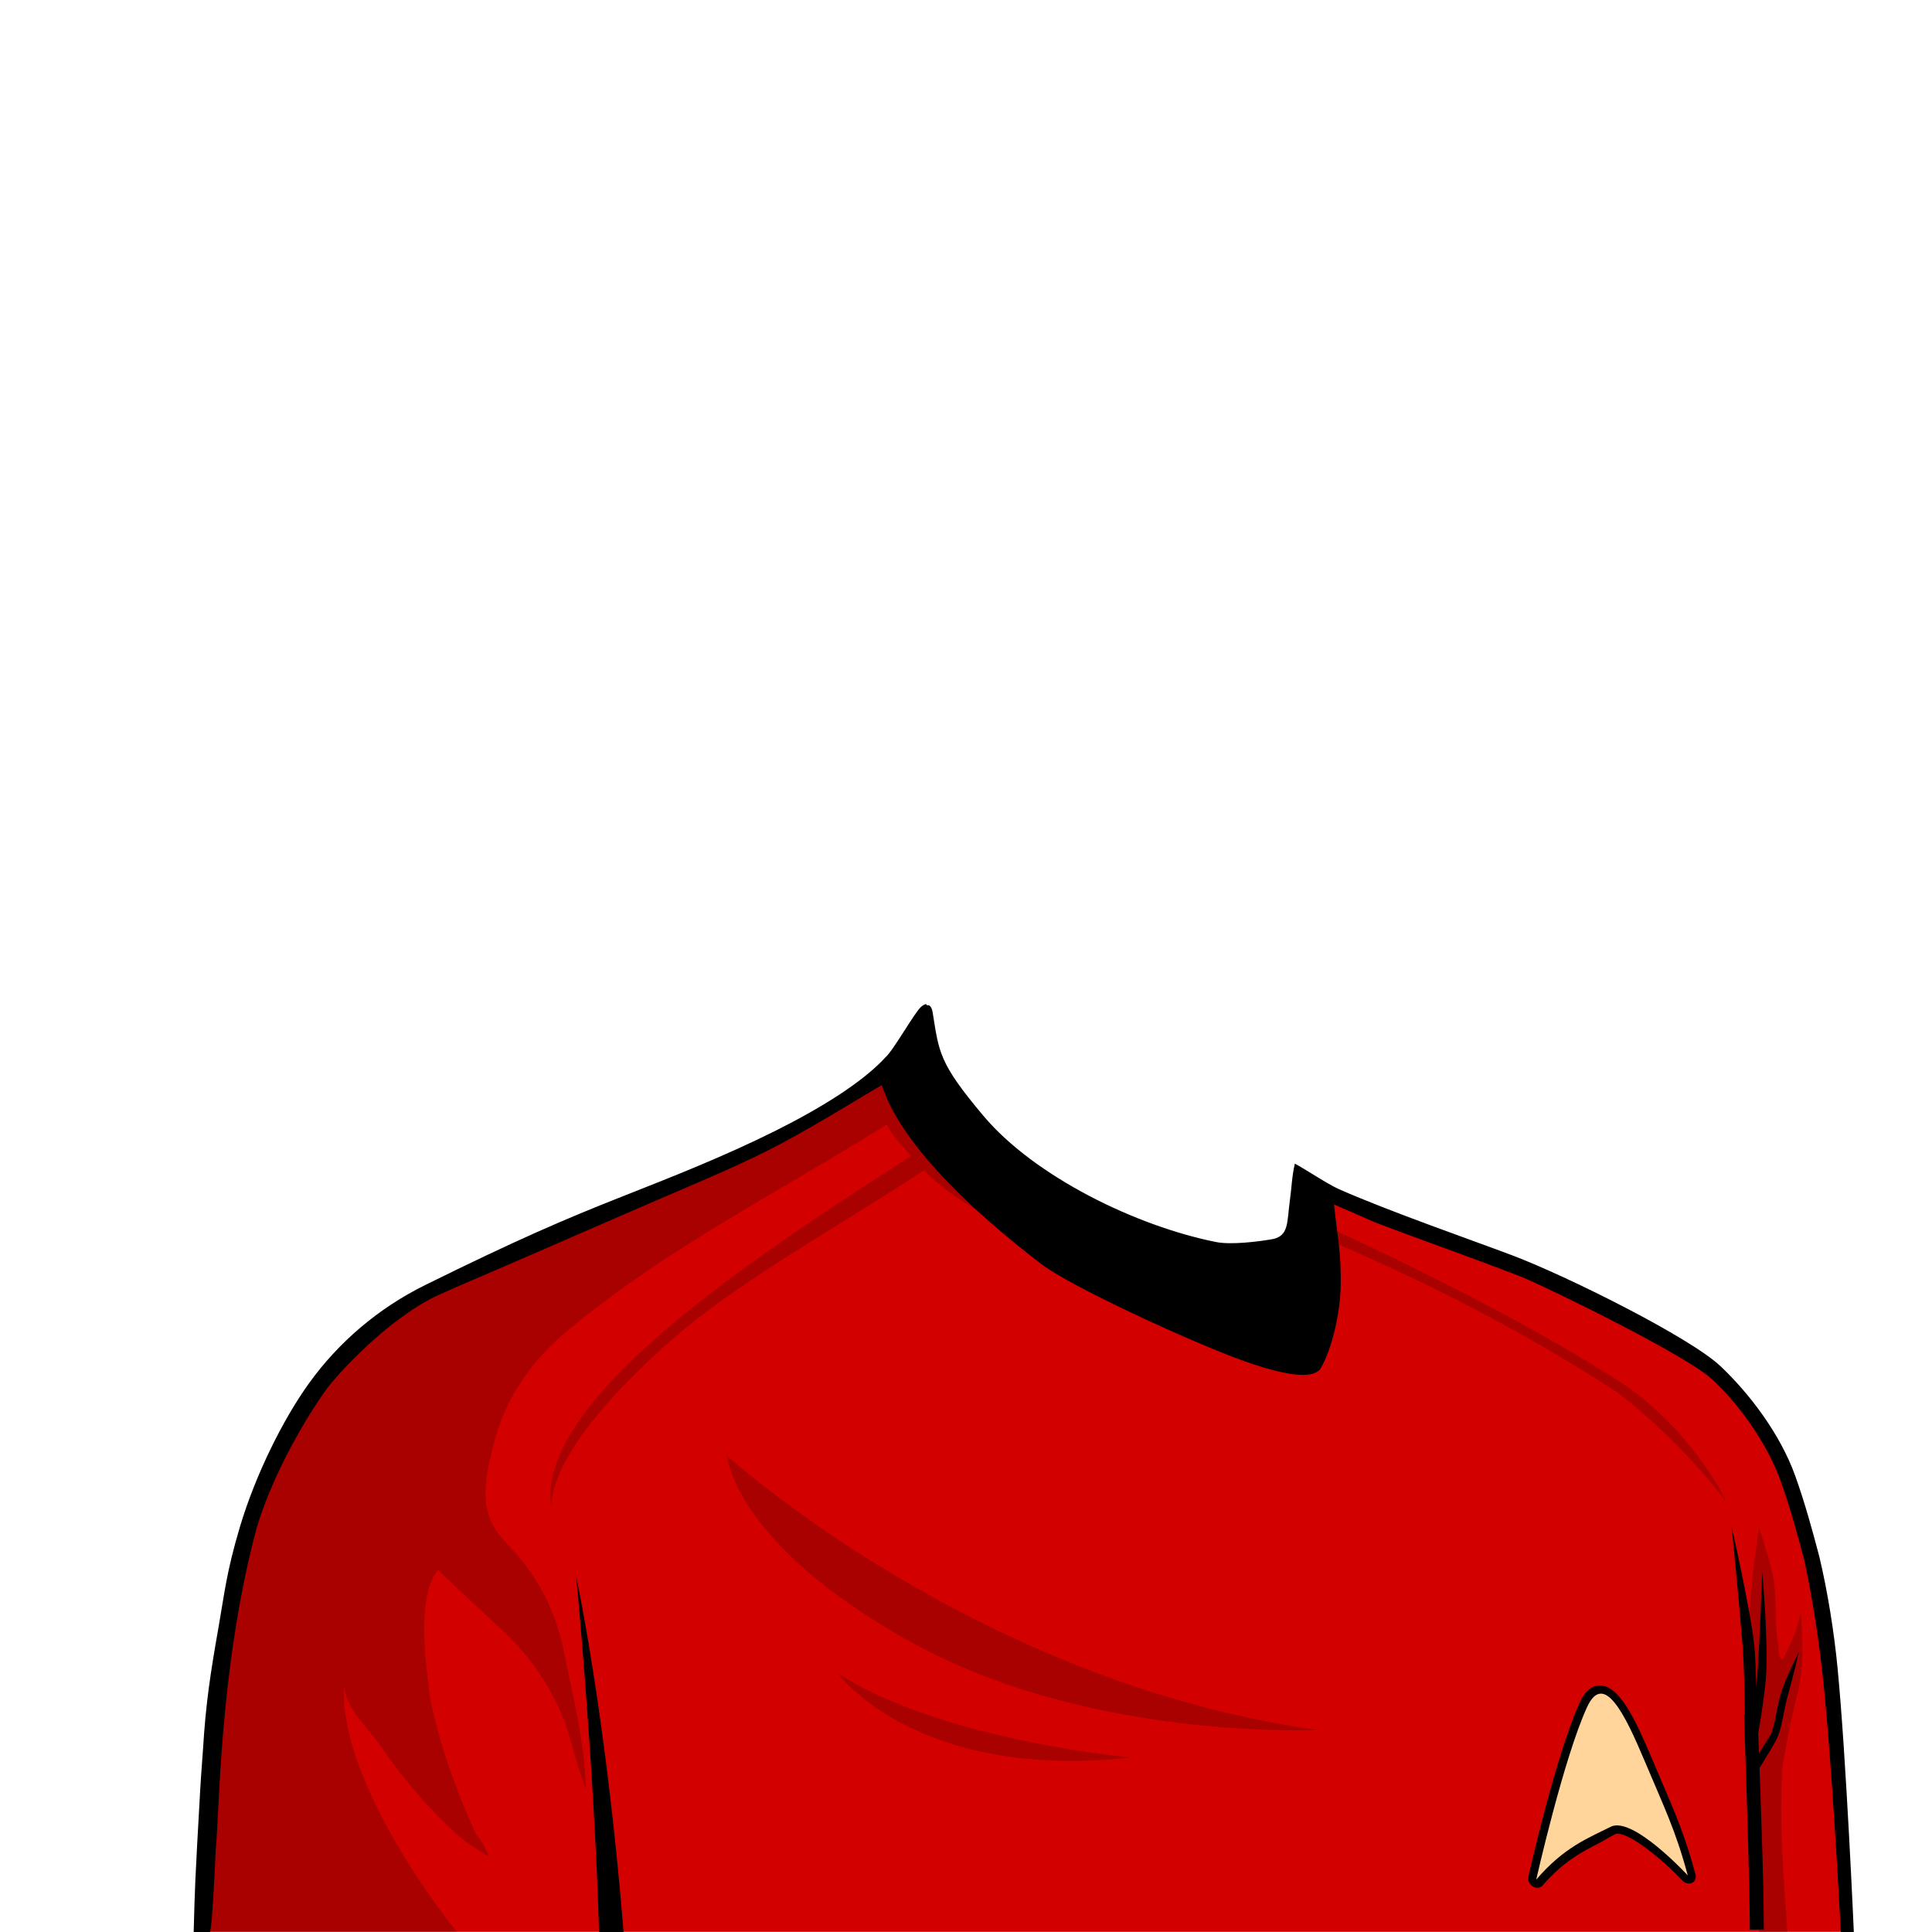
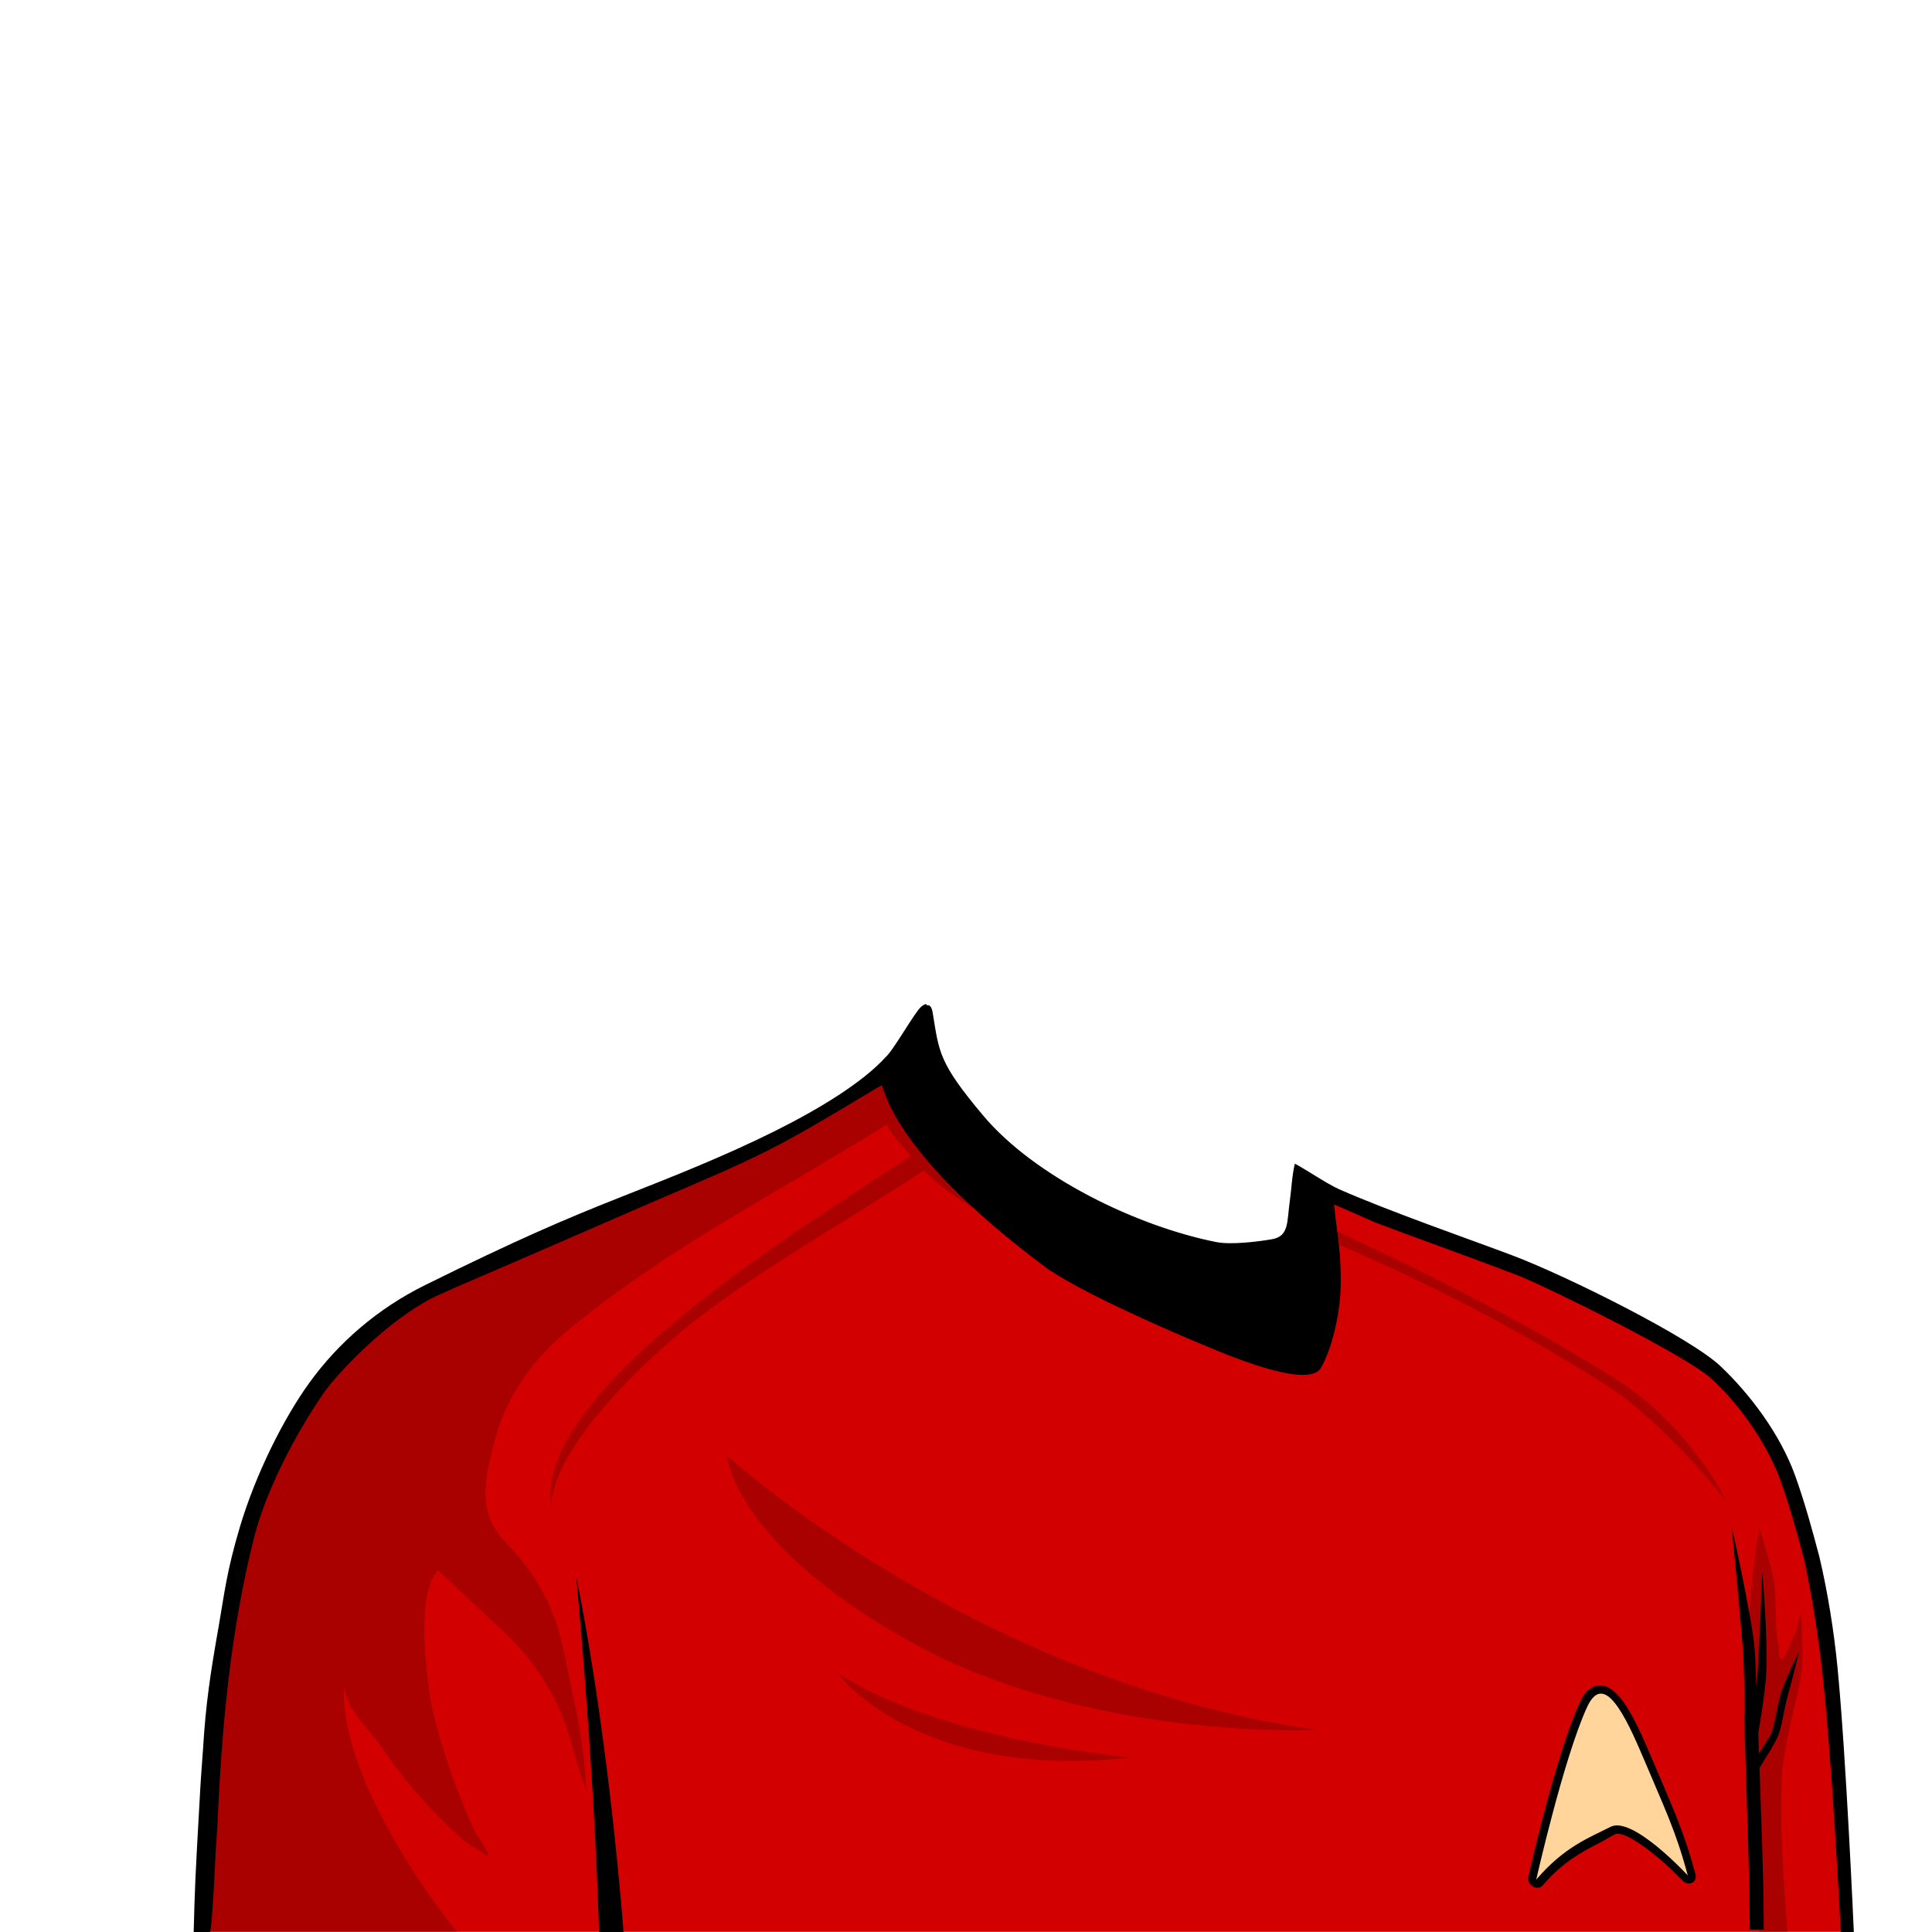
<svg xmlns="http://www.w3.org/2000/svg" version="1.1" id="svg18722" width="400" height="400" viewBox="0 0 400 400" xml:space="preserve">
  <defs id="defs18726" />
  <g id="layer13" style="display:none">
    <path id="path5647" style="display:inline;fill:#cd976d;fill-opacity:1;fill-rule:nonzero;stroke:none;stroke-width:1.333" d="m 195.424,150.299 c -0.271,23.833 5.587,54.754 -11.912,72.867 -9.177,8.15 -21.82,14.673 -36.191,21.16 -0.007,0.003 -0.015,0.007 -0.021,0.012 -1.883,0.896 -3.796,1.705 -5.756,2.354 -6.483,2.144 -12.891,4.328 -19.529,6.244 -6.753,1.949 -12.887,5.264 -19.559,7.328 -3.944,1.219 -7.078,2.146 -4.984,7.148 1.279,3.055 4.464,5.552 6.793,7.875 9.235,9.207 17.493,18.894 27.512,26.852 8.684,6.899 16.681,14.628 24.738,22.332 1.729,1.654 63.509,50.397 111.982,50.164 15.264,-0.073 24.851,-10.722 35.787,-29.511 11.735,-20.162 16.945,-34.992 25.135,-55.063 1.729,-5.391 5.378,-11.523 6.1,-17.412 0.357,-2.911 -13.554,-6.089 -18.082,-7.538 -2.825,-0.904 -7.84,-2.623 -19.319,-6.512 -2.816,-0.954 -5.182,-2.299 -7.67,-2.878 -6.796,-3.074 -14.482,-5.737 -23.073,-7.664 l 8.717,-46.155 z" />
    <path id="path19890" style="display:inline;fill:#000000;fill-opacity:1;fill-rule:nonzero;stroke:none;stroke-width:1.333" d="m 192.584,147.395 c -0.015,5.849 1.057,26.067 1.277,31.15 0.292,6.738 0.153,12.213 0.273,19.389 0.085,5.045 -1.088,7.045 -2.803,11.939 -1.744,4.98 -5.181,8.364 -8.986,12.033 -3.967,3.826 -16.47,11.617 -30.381,18.145 -20.618,9.675 -45.021,17.891 -54.539,22.094 0.401,0.984 1.519,1.521 2.58,1.551 1.399,0.037 53.859,-20.805 58.035,-22.693 21.655,-11.486 38.896,-21.767 38.84,-43.967 -0.016,-6.206 -0.222,-14.23 -0.172,-19.035 0.059,-5.616 -0.076,-21.643 -0.291,-27.199 0,0 -3.834,-3.408 -3.834,-3.406 z m 79.414,51.854 c 0,0 -6.263,41.043 -6.395,41.941 -0.563,3.812 -0.245,12.943 4.359,14.459 0.388,0.127 -0.653,-3.26 -1.186,-5.598 4.294,1.16 22.027,7.019 28.342,9.903 8.453,3.86 38.323,13.053 38.323,13.053 l 0.176,-2.266 c 0,0 -23.733,-7.732 -36.582,-12.881 -10.449,-4.187 -28.919,-10.821 -30.791,-11.389 0.005,-10.39 9.087,-44.119 9.381,-44.504 0.008,-0.011 0.122,-0.164 0.133,-0.16 -0.001,-10e-4 -5.76,-2.559 -5.76,-2.559 z" />
    <path id="path8865" style="display:inline;opacity:0.2;fill:#000000;fill-opacity:1;fill-rule:nonzero;stroke:none;stroke-width:1.333" d="m 208.308,290.01 c 3.365,0.276 6.675,0.475 10.012,1.055 3.884,0.675 8.028,1.581 12.061,2.015 3.541,0.381 18.592,0.032 19.103,4.255 0.303,2.501 -3.013,3.16 -4.549,4.157 -3.596,2.336 -4.428,1.349 -8.717,-0.339 -6.4,-2.519 -13.825,-3.223 -20.575,-5.145 -12.219,-3.48 -24.897,-5.396 -36.853,-9.632 -0.765,-0.271 -4.756,-1.313 -2.385,-2.056 0.859,-0.269 2.231,0.329 3.076,0.54 1.883,0.469 3.754,1.176 5.688,1.484 8.491,1.353 15.372,2.879 23.14,3.667 z m 63.328,9.192 c -3.651,-4.785 3.327,-6.672 6.851,-7.343 2.848,-0.543 5.641,-0.08 8.547,-0.54 3.603,-0.571 7.133,-1.518 10.616,-2.589 1.535,-0.471 3.016,-1.084 4.51,-1.682 3.522,-1.407 6.402,-2.243 9.434,-4.654 0.66,-0.525 1.271,-1.136 2.066,-0.707 0.818,0.441 1.004,1.839 0.77,2.584 -0.658,2.11 -3.665,3.518 -5.45,4.454 -2.894,1.516 -6.356,2.274 -9.433,3.533 -4.627,1.894 -9.364,3.332 -13.618,5.973 -3.932,2.44 -10.357,6.131 -14.294,0.97 z M 195.426,150.49 c 0.193,16.92 0.207,32.75 -0.176,49.127 -0.124,4.669 0.113,10.359 -5.459,17.027 -12.578,14.331 -30.266,22.641 -48.248,30.047 -9.645,3.973 -28.876,10.413 -39.088,13.572 -3.944,1.219 -7.078,2.146 -4.984,7.148 1.279,3.055 4.464,5.552 6.793,7.875 3.77,3.759 7.38,7.583 11.012,11.352 16.78,-2.249 71.154,-28.072 81.201,-28.139 8.56,-0.057 16.284,7.041 23.461,11.033 1.507,0.837 15.568,9.024 16.307,5.066 0.293,-1.579 -4.003,-5.162 -4.896,-6.111 -3.933,-4.175 -8.28,-8.159 -11.734,-12.746 -2.711,-3.601 -4.668,-8.113 -3.879,-12.551 0.693,-3.899 3.438,-7.19 6.709,-9.422 8.351,-5.697 18.133,-6.576 27.859,-4.957 2.648,0.44 17.835,4.4 19.408,1.131 0.91,-9.619 3.749,-18.867 6.16,-28.182 l -51.34,-32.842 z" />
  </g>
  <g id="g18730" style="display:inline">
    <path d="m 42.72,399.967 c 0.667,-16.01 -3.531,-31.882 7.934,-76.805 0.892,-3.495 2.721,-9.248 3.774,-12.533 4.099,-13.757 15.11,-27.004 25.763,-37.521 3.544,-4.175 7.708,-5.995 12.495,-8.404 5.777,-2.907 12.502,-4.141 17.986,-6.909 4.347,-2.193 12.104,-3.409 16.459,-5.943 5.441,-3.167 22.886,-10.943 25.735,-12.326 4.119,-2 28.437,-18.113 33.439,-15.014 17.083,16.332 15.757,26.096 39.993,37.505 3.295,1.921 21.795,7.439 25.002,8.455 3.415,1.084 9.172,3.595 12.271,5.591 4.212,2.713 2.643,1.775 10.726,0.419 2.724,-4.907 1.007,-10.956 0.901,-16.276 -0.116,-5.815 -1.999,-9.893 -1.24,-11.763 0.721,-2.218 11.644,3.316 21.067,7.364 6.389,1.875 12.185,4.699 14.273,5.284 0,0 4.369,-1.3 9.447,1.43 4.595,2.471 8.707,4.555 16.483,9.038 7.776,4.483 18.563,8.605 25.536,17.993 5.639,7.591 9.142,16.925 11.641,26.104 0.688,2.524 4.672,25.777 5.199,28.421 5.439,38.898 4.377,50.108 4.406,55.892 z" style="fill:#d30000;fill-opacity:1;fill-rule:nonzero;stroke:none;stroke-width:1.333" id="path19818" />
-     <path id="path2-6" style="color:#000000;display:inline;fill:#000000;-inkscape-stroke:none" d="m 191.705,207.898 c -0.247,-0.01 -0.771,0.348 -1.01,0.559 -1.367,1.205 -5.703,8.975 -7.346,10.428 -4.801,5.255 -13.668,10.674 -22.84,15.25 -10.486,5.232 -21.105,9.419 -31.827,13.646 -11.621,4.585 -21.583,8.85 -40.694,18.296 -9.749,4.819 -17.932,11.884 -23.973,20.26 -5.345,7.41 -11.066,18.846 -14.328,29.742 -2.828,9.445 -3.262,14.135 -4.402,20.584 -1.763,9.97 -2.679,16.112 -3.242,25.326 -0.111,1.809 -0.413,5.391 -0.58,8.361 C 40.317,390.688 40.366,390.272 40.1,400 H 43.438 c 0.509,-0.241 1.219,-16.92 1.219,-16.92 0.831,-8.593 0.742,-36.338 7.998,-64.943 2.269,-8.943 8.077,-20.711 14.518,-29.949 2.516,-3.61 13.023,-14.991 23.143,-19.859 l 3.895,-1.746 c 17.171,-7.353 27.169,-11.795 40.512,-17.551 11.444,-4.937 19.36,-8.187 27.04,-12.287 8.307,-4.434 17.177,-10.027 20.69,-12.015 0.721,-0.419 0.905,12.393 33.637,37.365 6.932,4.781 25.316,13.157 32.82,16.264 3.689,1.527 21.84,9.515 24.551,4.867 2.391,-4.099 3.931,-11.366 4.09,-16.258 0.24,-7.44 -0.716,-11.228 -1.354,-17.594 0,0 5.166,2.22 8.625,3.76 9.416,3.579 19.076,6.929 30.064,11.174 6.672,2.771 33.97,16.229 39.342,21.057 5.329,4.788 11.512,13.054 14.475,21.357 1.908,5.348 3.394,10.759 4.859,16.314 1.531,7.141 2.684,14.35 3.547,21.598 C 379.269,362.94 381.117,400 381.117,400 h 2.697 c 0,0 -1.571,-36.184 -3.377,-54.775 -0.71,-7.312 -2.044,-15.743 -3.781,-23.006 -1.471,-5.576 -2.981,-11.078 -4.941,-16.572 -3.168,-8.879 -9.639,-17.256 -15.521,-22.809 -6.305,-5.952 -31.674,-18.607 -43.05,-22.915 -8.301,-3.144 -25.288,-9.029 -35.867,-13.691 -2.442,-1.074 -7.138,-4.246 -9.192,-5.312 -0.634,2.734 -0.664,5.015 -1.029,7.605 -0.624,4.431 -0.126,7.425 -3.707,8.045 -3.021,0.524 -8.525,1.183 -11.533,0.586 -16.547,-3.284 -37.608,-13.545 -48.213,-26.139 -9.295,-11.037 -9.166,-13.148 -10.506,-21.402 -0.091,-0.56 -0.3,-1.326 -0.842,-1.494 -0.136,-0.042 -0.414,0.068 -0.414,-0.07 0,-0.104 -0.052,-0.149 -0.135,-0.152 z" />
+     <path id="path2-6" style="color:#000000;display:inline;fill:#000000;-inkscape-stroke:none" d="m 191.705,207.898 c -0.247,-0.01 -0.771,0.348 -1.01,0.559 -1.367,1.205 -5.703,8.975 -7.346,10.428 -4.801,5.255 -13.668,10.674 -22.84,15.25 -10.486,5.232 -21.105,9.419 -31.827,13.646 -11.621,4.585 -21.583,8.85 -40.694,18.296 -9.749,4.819 -17.932,11.884 -23.973,20.26 -5.345,7.41 -11.066,18.846 -14.328,29.742 -2.828,9.445 -3.262,14.135 -4.402,20.584 -1.763,9.97 -2.679,16.112 -3.242,25.326 -0.111,1.809 -0.413,5.391 -0.58,8.361 C 40.317,390.688 40.366,390.272 40.1,400 H 43.438 c 0.509,-0.241 1.219,-16.92 1.219,-16.92 0.831,-8.593 0.742,-36.338 7.998,-64.943 2.269,-8.943 8.077,-20.711 14.518,-29.949 2.516,-3.61 13.023,-14.991 23.143,-19.859 l 3.895,-1.746 c 17.171,-7.353 27.169,-11.795 40.512,-17.551 11.444,-4.937 19.36,-8.187 27.04,-12.287 8.307,-4.434 17.177,-10.027 20.69,-12.015 0.721,-0.419 0.703,12.66 33.637,37.365 6.736,5.053 25.316,13.157 32.82,16.264 3.689,1.527 21.84,9.515 24.551,4.867 2.391,-4.099 3.931,-11.366 4.09,-16.258 0.24,-7.44 -0.716,-11.228 -1.354,-17.594 0,0 5.166,2.22 8.625,3.76 9.416,3.579 19.076,6.929 30.064,11.174 6.672,2.771 33.97,16.229 39.342,21.057 5.329,4.788 11.512,13.054 14.475,21.357 1.908,5.348 3.394,10.759 4.859,16.314 1.531,7.141 2.684,14.35 3.547,21.598 C 379.269,362.94 381.117,400 381.117,400 h 2.697 c 0,0 -1.571,-36.184 -3.377,-54.775 -0.71,-7.312 -2.044,-15.743 -3.781,-23.006 -1.471,-5.576 -2.981,-11.078 -4.941,-16.572 -3.168,-8.879 -9.639,-17.256 -15.521,-22.809 -6.305,-5.952 -31.674,-18.607 -43.05,-22.915 -8.301,-3.144 -25.288,-9.029 -35.867,-13.691 -2.442,-1.074 -7.138,-4.246 -9.192,-5.312 -0.634,2.734 -0.664,5.015 -1.029,7.605 -0.624,4.431 -0.126,7.425 -3.707,8.045 -3.021,0.524 -8.525,1.183 -11.533,0.586 -16.547,-3.284 -37.608,-13.545 -48.213,-26.139 -9.295,-11.037 -9.166,-13.148 -10.506,-21.402 -0.091,-0.56 -0.3,-1.326 -0.842,-1.494 -0.136,-0.042 -0.414,0.068 -0.414,-0.07 0,-0.104 -0.052,-0.149 -0.135,-0.152 z" />
    <path id="path1-6" style="color:#000000;display:inline;fill:#000000;-inkscape-stroke:none" d="m 360.762,340.416 c 0.317,3.923 0.448,10.095 0.482,14.586 l -0.158,0.006 c 0,0 0.784,23.261 1.066,34.965 0.076,3.155 0.125,9.541 0.125,9.541 l 2.898,-0.021 c 0,0 -0.045,-6.37 -0.123,-9.59 -0.15,-6.224 -0.476,-15.769 -0.766,-23.875 1.178,-1.95 3.476,-5.447 3.992,-7.008 0.869,-2.628 1.11,-5.32 1.816,-7.777 0.859,-2.989 2.379,-9.248 2.379,-9.248 0,0 -2.92,5.699 -3.82,8.834 -0.759,2.641 -1.004,5.312 -1.801,7.721 -0.257,0.778 -1.612,2.773 -2.678,4.438 -0.07,-1.93 -0.101,-2.775 -0.15,-4.115 0.313,-1.832 1.321,-7.838 1.598,-11.646 0.533,-7.333 -0.768,-21.762 -0.768,-21.762 0,0 -0.512,14.539 -1.027,21.633 -0.046,0.627 -0.119,1.34 -0.205,2.088 -0.111,-2.776 -0.166,-6.299 -0.471,-8.977 -0.868,-7.618 -4.64,-24.145 -4.64,-24.145 0,0 1.363,13.375 2.249,24.354 z" />
    <path id="path15" style="display:inline;fill:#000000;fill-opacity:0.2;stroke:none;stroke-width:1px;stroke-linecap:butt;stroke-linejoin:miter;stroke-opacity:1" d="m 364.209,316.293 c 0,0 -2.631,15.932 -1.938,23.893 0.533,6.12 0.183,9.123 0.694,31.995 0.253,5.12 0.326,10.245 0.431,15.37 0.183,4.073 0.174,8.439 0.848,12.45 h 5.816 c -0.781,-11.639 -1.805,-22.647 -0.99,-34.55 0,0 1.387,-7.834 1.985,-10.282 0.893,-3.659 1.831,-7.091 2.066,-10.849 0.229,-3.658 -0.259,-10.462 -0.259,-10.462 0,0 -0.789,3.453 -1.549,5.037 -0.63,1.313 -2.023,4.692 -2.326,4.65 -0.973,-0.133 -0.641,-2.216 -0.773,-2.842 -0.958,-4.519 -0.233,-9.271 -1.033,-13.82 -0.635,-3.611 -2.971,-10.59 -2.971,-10.59 z" />
    <path d="m 318.057,390.157 c -0.14,-0.021 -0.283,-0.072 -0.417,-0.155 -0.427,-0.261 -0.659,-0.761 -0.559,-1.205 0.231,-1.028 5.735,-25.3 10.572,-35.861 1.119,-2.444 2.453,-3.513 4.08,-3.268 3.131,0.472 6.007,5.905 9.629,14.519 0.765,1.821 1.472,3.469 2.133,5.008 2.816,6.568 4.852,11.312 6.9,18.96 0.12,0.451 -0.061,0.881 -0.444,1.056 -0.161,0.075 -0.34,0.095 -0.52,0.068 -0.247,-0.037 -0.492,-0.165 -0.681,-0.372 -2.371,-2.565 -9.367,-9.017 -13.256,-9.869 -0.597,-0.131 -1.076,-0.099 -1.463,0.096 -1.148,0.583 -2.213,1.277 -3.407,1.892 -3.509,1.807 -7.487,3.853 -11.771,8.856 -0.193,0.227 -0.492,0.321 -0.797,0.276" style="fill:#ffd59c;fill-opacity:1;fill-rule:nonzero;stroke:none;stroke-width:1.333" id="path2500" />
    <path d="m 333.482,378.215 c -4.547,2.303 -9.603,4.143 -15.424,10.941 0,0 5.659,-25.088 10.513,-35.688 3.445,-7.521 7.811,1.319 11.879,10.991 4.068,9.672 6.484,14.492 8.981,23.819 0,0 -11.403,-12.365 -15.949,-10.063 m 17.556,9.857 c -2.063,-7.701 -4.108,-12.468 -6.937,-19.065 -0.659,-1.537 -1.365,-3.183 -2.131,-5.003 -3.828,-9.103 -6.731,-14.476 -10.237,-15.004 -2.856,-0.429 -4.239,2.588 -4.693,3.581 -4.861,10.615 -10.377,34.944 -10.611,35.975 -0.167,0.739 0.22,1.575 0.932,2.009 0.224,0.137 0.461,0.223 0.696,0.257 0.508,0.077 1.005,-0.081 1.329,-0.459 4.215,-4.924 8.143,-6.945 11.608,-8.731 1.203,-0.619 2.239,-1.299 3.403,-1.888 0.261,-0.132 0.605,-0.148 1.052,-0.051 3.261,0.713 9.625,6.144 12.847,9.631 0.317,0.344 0.725,0.557 1.137,0.619 0.297,0.045 0.597,0.011 0.865,-0.112 0.637,-0.292 0.94,-1.011 0.74,-1.76" style="fill:#000000;fill-opacity:1;fill-rule:nonzero;stroke:none;stroke-width:1.333" id="path2504" />
    <path id="path2550" style="opacity:0.2;fill:#000000;fill-opacity:1;fill-rule:nonzero;stroke:none;stroke-width:1.333" d="m 185.137,224.199 c -6.942,-0.274 -29.829,14.032 -32.061,15.115 -0.663,0.322 -32.356,13.408 -42.404,18.479 -5.484,2.768 -12.21,4.003 -17.986,6.91 -4.787,2.409 -8.95,4.229 -12.494,8.404 -10.653,10.517 -21.665,23.764 -25.764,37.521 -1.053,3.285 -2.881,9.039 -3.773,12.533 -11.465,44.923 -7.267,60.795 -7.934,76.805 h 51.891 c -5.712,-6.886 -24.551,-32.946 -23.379,-51.26 0.153,4.965 5.095,9.123 7.666,12.918 4.661,6.881 10.142,13.183 16.346,18.717 1.852,1.651 3.906,2.7 5.951,4.08 -0.055,-0.797 -0.724,-1.556 -1.014,-2.273 -0.372,-0.92 -1.373,-1.839 -1.793,-2.754 -3.891,-8.473 -7.524,-18.693 -9.344,-27.84 -0.79,-6.628 -3.003,-20.73 1.605,-26.488 1.866,1.772 12.163,11.327 14.133,13.211 4.609,4.408 8.373,9.704 11,15.518 2.449,5.419 2.851,9.568 5.541,16.709 -0.364,-10.284 -2.558,-18.418 -4.443,-27.951 -1.832,-9.263 -5.521,-16.348 -12.191,-23.234 -5.811,-6 -4.427,-12.496 -2.591,-19.905 2.557,-10.479 8.395,-18.207 16.02,-24.447 20.721,-16.955 41.48,-27.188 65.547,-42.187 0.728,2.091 2.554,3.646 4.926,6.561 -24.871,16.237 -79.06,49.611 -74.35,73.258 -0.328,-2.56 0.08,-13.276 24.461,-34.896 13.595,-12.056 34.91,-23.763 52.568,-35.395 5.535,5.591 14.146,10.904 29.178,16.721 -18.296,-10.196 -18.569,-19.627 -34.145,-34.518 -0.313,-0.194 -0.705,-0.292 -1.168,-0.311 z m 89.688,29.846 -0.248,0.496 c 1.4e-4,7.3e-4 -1.3e-4,0.001 0,0.002 0.121,0.662 0.238,1.366 0.338,2.109 5.858,2.673 31.773,13.261 59.954,31.641 13.395,10.216 22.489,22.557 22.489,22.557 -2.266,-5.031 -10.258,-17.247 -22.167,-24.891 -25.512,-16.374 -60.367,-31.915 -60.367,-31.915 z M 150.504,301.375 c 1.3e-4,0.002 1.354,18.269 38.254,38.678 36.901,20.411 83.764,18.1 83.764,18.1 -70.644,-10.028 -122.018,-56.777 -122.018,-56.777 z m 22.949,45.059 c 0,0 16.044,22.32 60.684,17.438 0,0 -39.061,-3.488 -60.684,-17.438 z" />
    <path style="fill:#000000;fill-opacity:1;fill-rule:nonzero;stroke:none;stroke-width:1.333" d="m 129.095,400.023 c 0,0 -2.873,-39.51 -9.799,-73.628 0,0 3.655,37.903 4.739,73.628 z" id="path2" />
  </g>
</svg>
